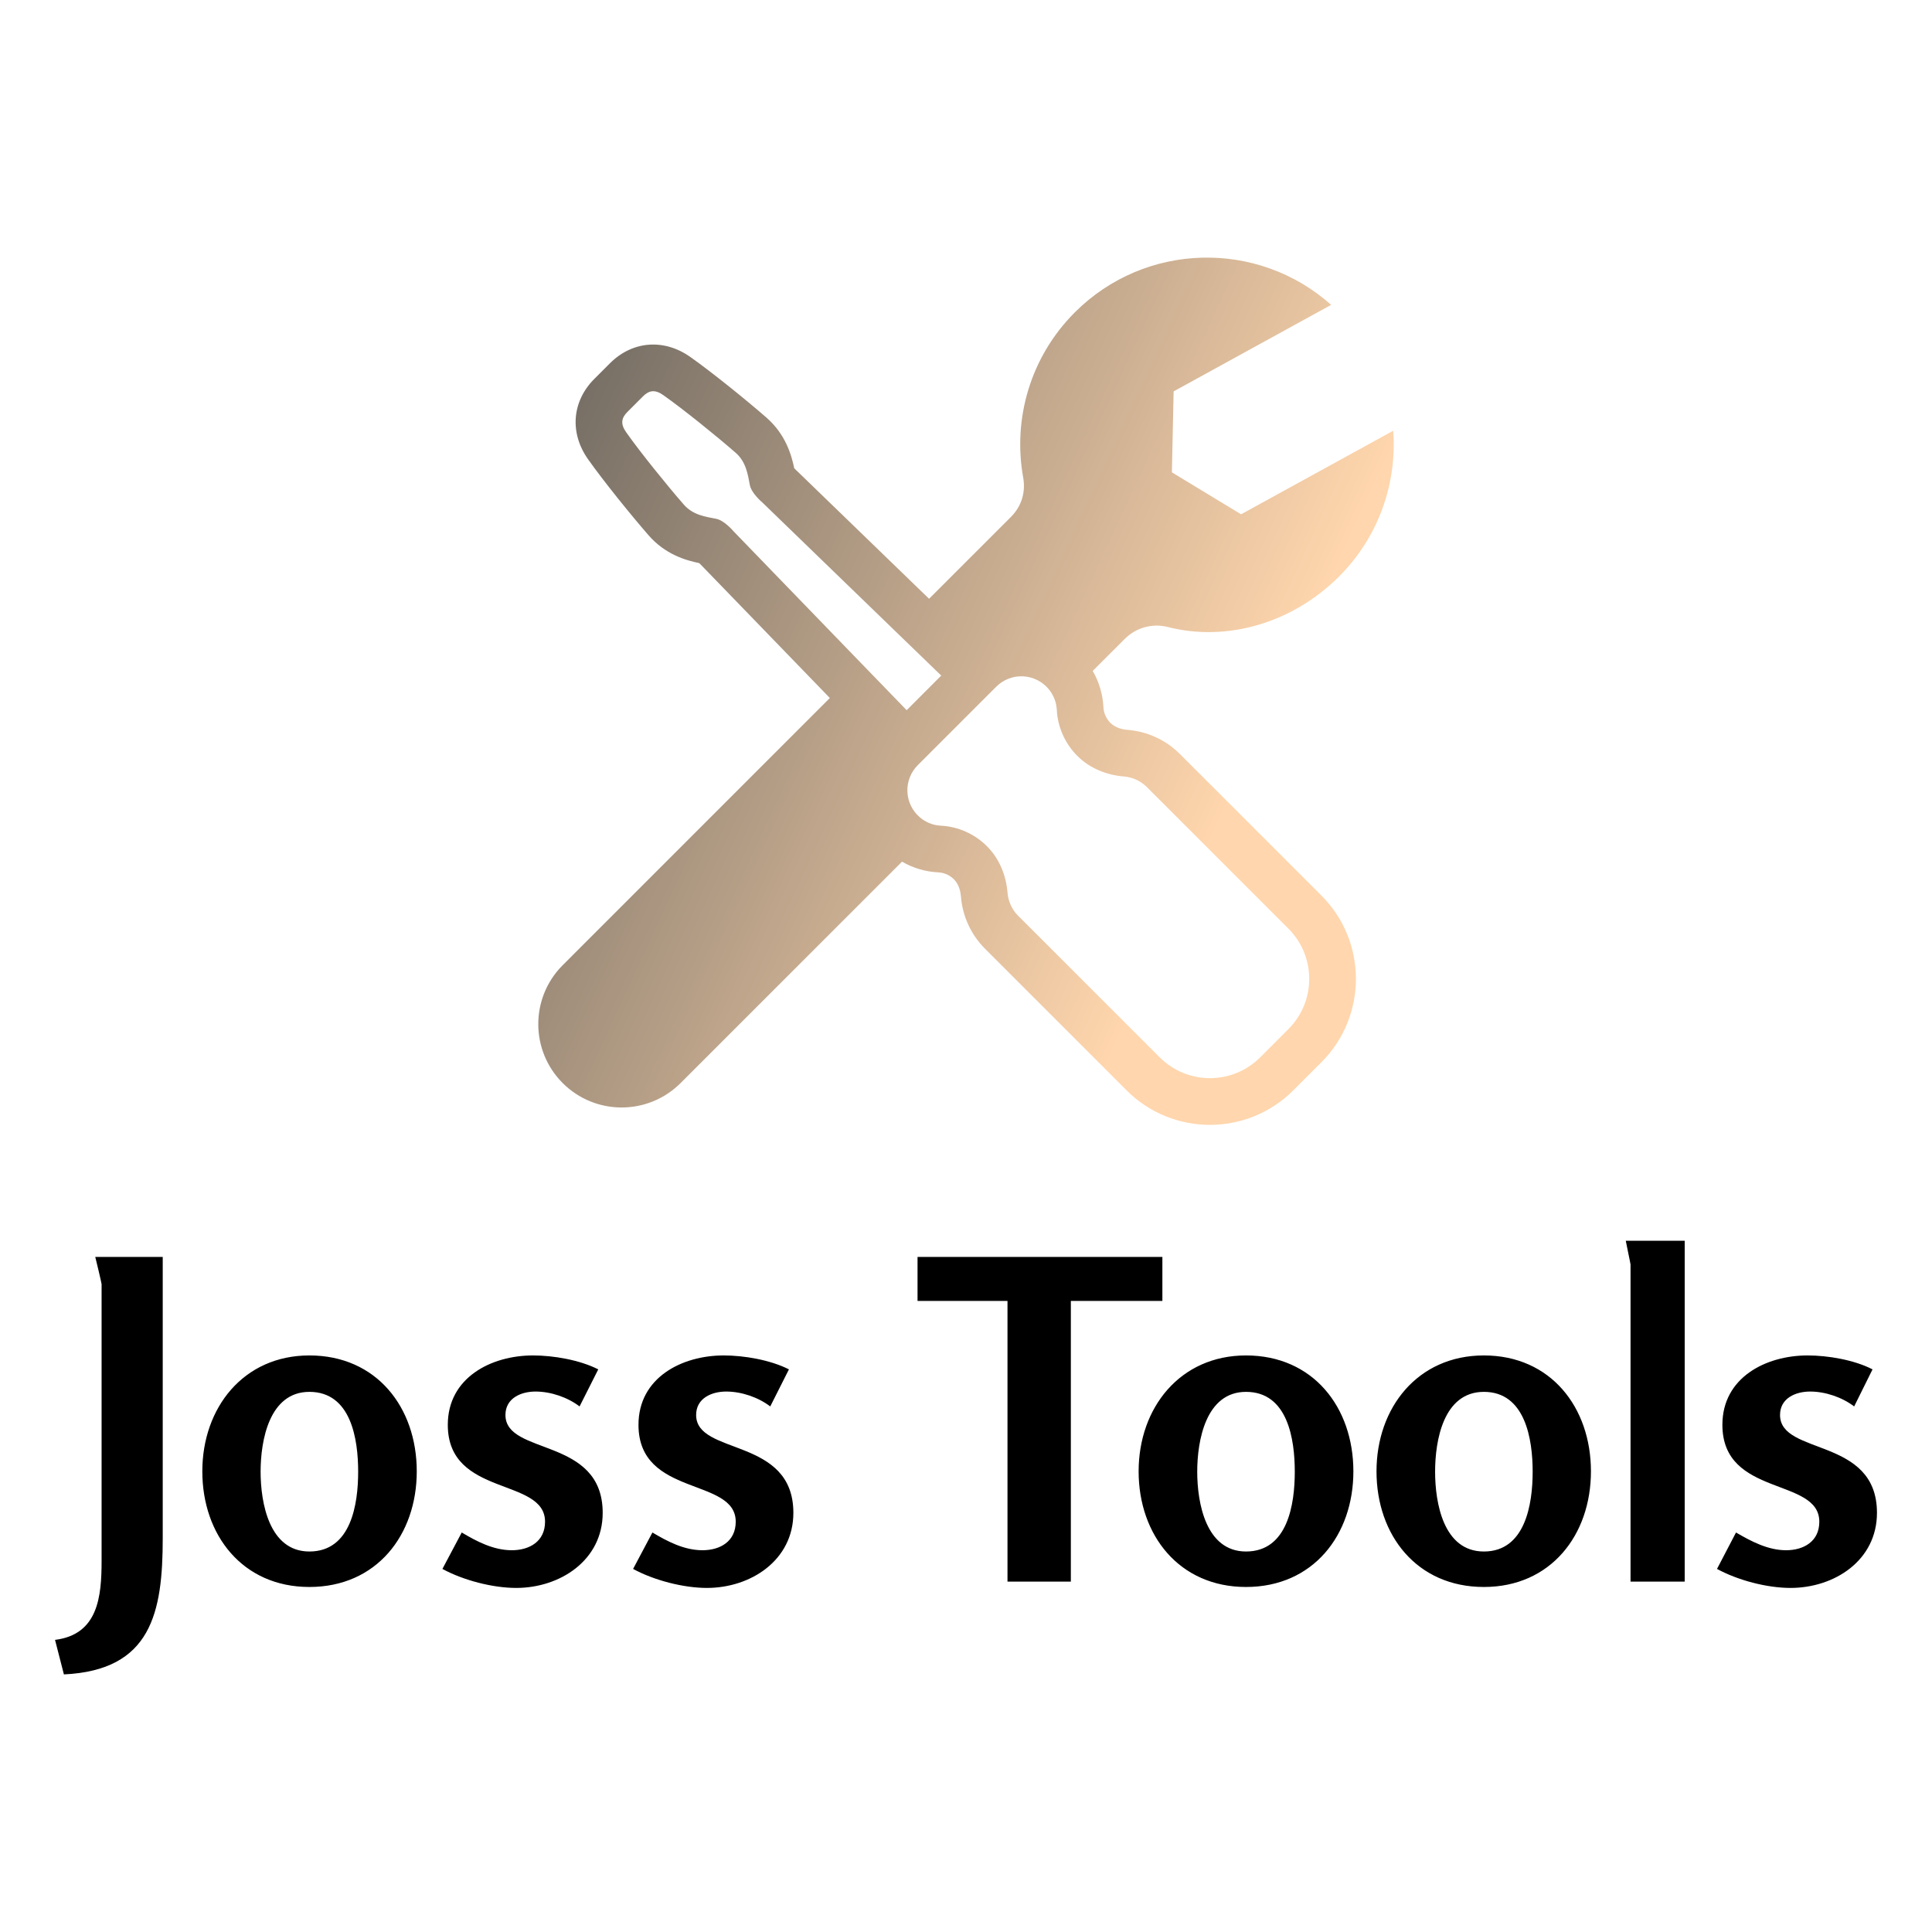
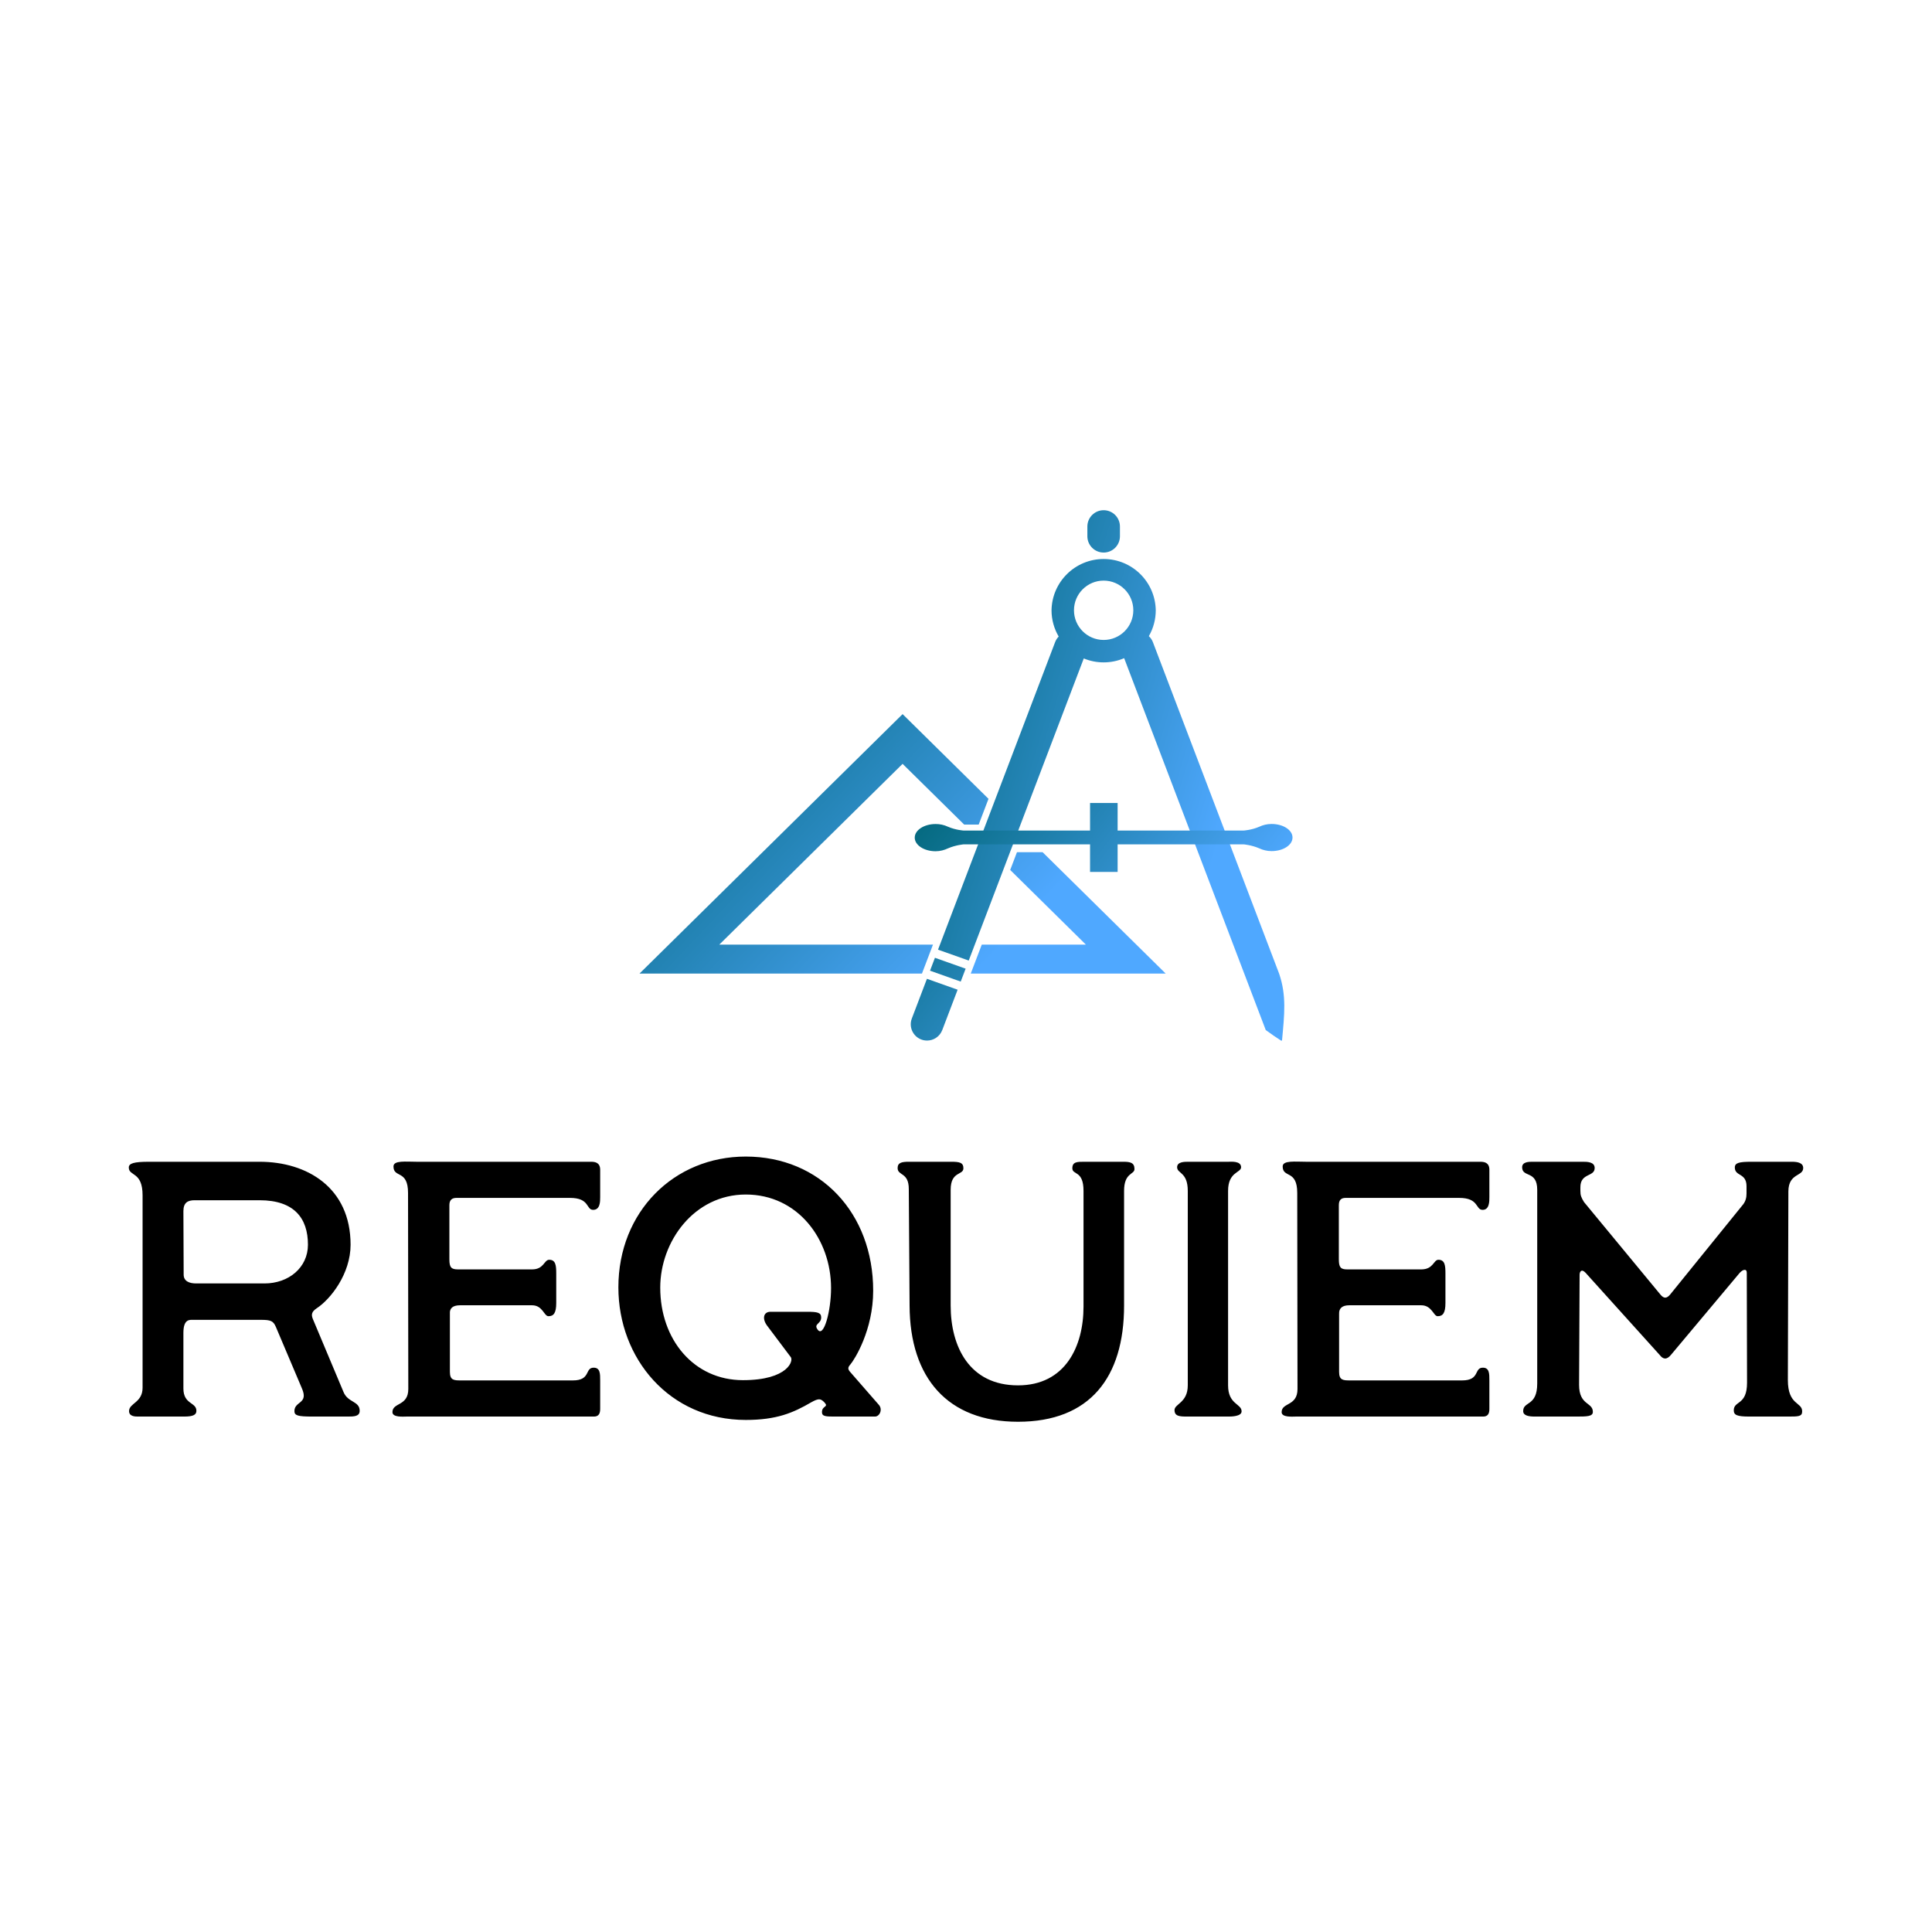
<svg xmlns="http://www.w3.org/2000/svg" data-v-fde0c5aa="" viewBox="0 0 300 300" class="iconAbove">
  <defs data-v-fde0c5aa="" />
  <rect data-v-fde0c5aa="" fill="transparent" x="0" y="0" width="300px" height="300px" class="logo-background-square" />
  <defs data-v-fde0c5aa="" />
-   <g data-v-fde0c5aa="" id="4053f36b-6503-4fe3-b167-a1e7c9d38639" fill="#000000" transform="matrix(4.918432,0,0,4.918432,11.15266,178.9442)">
-     <path d="M2.87 12.18L2.87 3.30L0.74 3.30C0.76 3.37 0.94 4.13 0.94 4.16L0.94 12.89C0.94 14.03 0.83 15.22-0.53 15.39L-0.25 16.48C2.51 16.35 2.87 14.53 2.87 12.18ZM10.89 10.07C10.89 8.05 9.62 6.41 7.50 6.41C5.42 6.41 4.12 8.06 4.12 10.07C4.12 12.08 5.39 13.72 7.50 13.72C9.62 13.72 10.89 12.08 10.89 10.07ZM9.04 10.08C9.04 11.10 8.82 12.60 7.50 12.60C6.23 12.60 5.96 11.06 5.96 10.08C5.96 9.10 6.23 7.56 7.50 7.56C8.82 7.56 9.04 9.06 9.04 10.08ZM16.76 11.38C16.76 8.97 13.69 9.58 13.69 8.29C13.69 7.76 14.18 7.55 14.64 7.55C15.12 7.55 15.65 7.73 16.03 8.02L16.62 6.85C16.03 6.55 15.20 6.41 14.56 6.41C13.24 6.41 11.87 7.11 11.87 8.60C11.87 10.89 14.94 10.25 14.94 11.66C14.94 12.28 14.45 12.56 13.89 12.56C13.31 12.56 12.78 12.28 12.31 12.00L11.70 13.15C12.36 13.51 13.29 13.75 14.03 13.75C15.41 13.75 16.76 12.88 16.76 11.38ZM22.78 11.38C22.78 8.97 19.71 9.58 19.71 8.29C19.71 7.76 20.20 7.55 20.66 7.55C21.14 7.55 21.67 7.73 22.05 8.02L22.64 6.85C22.05 6.55 21.22 6.41 20.58 6.41C19.26 6.41 17.89 7.11 17.89 8.60C17.89 10.89 20.96 10.25 20.96 11.66C20.96 12.28 20.47 12.56 19.91 12.56C19.33 12.56 18.80 12.28 18.33 12.00L17.72 13.15C18.38 13.51 19.31 13.75 20.05 13.75C21.43 13.75 22.78 12.88 22.78 11.38ZM31.54 4.69L34.43 4.69L34.43 3.30L26.70 3.30L26.70 4.69L29.54 4.69L29.54 13.55L31.54 13.55ZM40.46 10.07C40.46 8.05 39.19 6.41 37.07 6.41C34.99 6.41 33.68 8.06 33.68 10.07C33.68 12.08 34.96 13.72 37.07 13.72C39.19 13.72 40.46 12.08 40.46 10.07ZM38.61 10.08C38.61 11.10 38.39 12.60 37.07 12.60C35.80 12.60 35.53 11.06 35.53 10.08C35.53 9.10 35.80 7.56 37.07 7.56C38.39 7.56 38.61 9.06 38.61 10.08ZM47.96 10.07C47.96 8.05 46.69 6.41 44.58 6.41C42.49 6.41 41.19 8.06 41.19 10.07C41.19 12.08 42.46 13.72 44.58 13.72C46.69 13.72 47.96 12.08 47.96 10.07ZM46.12 10.08C46.12 11.10 45.89 12.60 44.58 12.60C43.30 12.60 43.04 11.06 43.04 10.08C43.04 9.10 43.30 7.56 44.58 7.56C45.89 7.56 46.12 9.06 46.12 10.08ZM49.21 13.55L50.92 13.55L50.92 2.79L49.06 2.79C49.07 2.86 49.21 3.51 49.21 3.54ZM56.99 11.38C56.99 8.97 53.93 9.58 53.93 8.29C53.93 7.76 54.42 7.55 54.88 7.55C55.36 7.55 55.89 7.73 56.27 8.02L56.85 6.85C56.27 6.55 55.44 6.41 54.80 6.41C53.48 6.41 52.11 7.11 52.11 8.60C52.11 10.89 55.17 10.25 55.17 11.66C55.17 12.28 54.68 12.56 54.12 12.56C53.55 12.56 53.02 12.28 52.54 12.00L51.94 13.15C52.60 13.51 53.52 13.75 54.26 13.75C55.65 13.75 56.99 12.88 56.99 11.38Z" />
+   <g data-v-fde0c5aa="" id="b5da344c-7739-472f-a453-2ef2d542e089" fill="#000000" transform="matrix(4.037267,0,0,4.037267,17.17391,163.441)">
+     <path d="M1.06 14L2.83 14C3.18 14 3.30 13.93 3.30 13.78C3.30 13.44 2.80 13.54 2.80 12.92L2.80 10.78C2.80 10.25 3.04 10.28 3.16 10.28L5.78 10.28C6.16 10.28 6.26 10.32 6.36 10.56L7.36 12.92C7.62 13.52 7.07 13.40 7.07 13.79C7.07 13.96 7.20 14 7.76 14L9.11 14C9.35 14 9.58 14 9.58 13.78C9.58 13.40 9.13 13.47 8.96 13.06L7.78 10.25C7.71 10.08 7.73 9.97 7.92 9.84C8.46 9.49 9.23 8.51 9.23 7.39C9.23 5.19 7.55 4.20 5.73 4.20L1.48 4.20C0.90 4.20 0.70 4.26 0.70 4.42C0.70 4.77 1.23 4.56 1.23 5.49L1.23 12.89C1.23 13.47 0.71 13.48 0.71 13.79C0.71 14 0.95 14 1.06 14ZM3.29 8.88C3.02 8.88 2.81 8.79 2.81 8.54L2.80 6.10C2.80 5.77 2.97 5.68 3.23 5.68L5.73 5.68C7.07 5.68 7.59 6.38 7.59 7.39C7.59 8.27 6.85 8.88 5.92 8.88ZM11.38 14L18.59 14C18.76 14 18.83 13.90 18.83 13.71L18.83 12.61C18.83 12.35 18.83 12.12 18.58 12.12C18.23 12.12 18.48 12.61 17.78 12.61L13.47 12.61C13.20 12.61 13.05 12.60 13.05 12.28L13.05 10.05C13.03 9.83 13.17 9.72 13.44 9.72L16.21 9.72C16.62 9.72 16.67 10.14 16.84 10.14C17.04 10.14 17.14 10.02 17.14 9.63L17.14 8.50C17.14 8.19 17.12 7.97 16.87 7.97C16.67 7.97 16.67 8.34 16.21 8.34L13.36 8.34C13.10 8.34 13.03 8.26 13.03 7.95L13.03 5.87C13.03 5.67 13.13 5.59 13.30 5.59L17.67 5.59C18.44 5.59 18.28 6.05 18.56 6.05C18.83 6.05 18.83 5.73 18.83 5.56L18.83 4.51C18.83 4.24 18.65 4.20 18.48 4.20L11.77 4.20C11.35 4.20 10.88 4.14 10.88 4.38C10.88 4.84 11.44 4.49 11.44 5.40L11.45 12.94C11.45 13.61 10.84 13.45 10.84 13.83C10.84 14.04 11.26 14 11.38 14ZM24.43 14.13C25.61 14.13 26.25 13.86 26.95 13.45C27.24 13.29 27.31 13.31 27.45 13.45C27.64 13.65 27.36 13.57 27.36 13.83C27.36 14 27.52 14 27.87 14L29.40 14C29.58 14 29.71 13.72 29.54 13.54L28.45 12.29C28.34 12.17 28.36 12.10 28.45 12.00C28.62 11.80 29.33 10.67 29.33 9.16C29.33 6.17 27.29 4.00 24.43 4.00C21.66 4.00 19.53 6.13 19.53 9.03C19.53 11.77 21.50 14.13 24.43 14.13ZM24.32 12.60C22.44 12.60 21.14 11.05 21.14 9.04C21.14 7.27 22.44 5.46 24.43 5.46C26.43 5.46 27.71 7.18 27.71 9.06C27.71 9.93 27.43 11.00 27.19 10.65C27.03 10.43 27.33 10.44 27.33 10.19C27.33 10.00 27.19 9.97 26.78 9.97L25.38 9.97C25.12 9.97 25.05 10.22 25.24 10.49L26.15 11.70C26.29 11.83 26.07 12.60 24.32 12.60ZM34.90 14.20C37.66 14.20 38.98 12.50 38.98 9.73L38.98 5.32C38.98 4.61 39.38 4.70 39.38 4.48C39.38 4.23 39.21 4.20 38.95 4.20L37.44 4.20C37.18 4.20 36.99 4.20 36.99 4.45C36.99 4.72 37.42 4.52 37.42 5.32L37.42 9.77C37.42 11.30 36.72 12.80 34.90 12.80C33.03 12.80 32.31 11.31 32.31 9.73L32.31 5.28C32.31 4.55 32.80 4.73 32.80 4.45C32.80 4.23 32.65 4.20 32.33 4.20L30.70 4.20C30.44 4.20 30.27 4.23 30.27 4.44C30.27 4.75 30.70 4.59 30.70 5.25L30.73 9.73C30.74 12.52 32.20 14.20 34.90 14.20ZM41.41 14L42.99 14C43.09 14 43.50 14 43.50 13.80C43.50 13.50 42.98 13.54 42.98 12.80L42.98 5.32C42.98 4.58 43.48 4.63 43.48 4.41C43.48 4.16 43.09 4.20 42.99 4.20L41.45 4.20C41.30 4.20 41.02 4.20 41.02 4.41C41.02 4.66 41.43 4.59 41.43 5.32L41.43 12.80C41.43 13.47 40.92 13.51 40.92 13.75C40.92 13.99 41.12 14 41.41 14ZM45.58 14L52.79 14C52.96 14 53.03 13.90 53.03 13.71L53.03 12.61C53.03 12.35 53.03 12.12 52.78 12.12C52.43 12.12 52.68 12.61 51.98 12.61L47.67 12.61C47.40 12.61 47.25 12.60 47.25 12.28L47.25 10.05C47.24 9.83 47.38 9.72 47.64 9.72L50.41 9.72C50.82 9.72 50.88 10.14 51.04 10.14C51.24 10.14 51.34 10.02 51.34 9.63L51.34 8.50C51.34 8.19 51.32 7.97 51.07 7.97C50.88 7.97 50.88 8.34 50.41 8.34L47.56 8.34C47.31 8.34 47.24 8.26 47.24 7.95L47.24 5.87C47.24 5.67 47.33 5.59 47.50 5.59L51.87 5.59C52.64 5.59 52.49 6.05 52.77 6.05C53.03 6.05 53.03 5.73 53.03 5.56L53.03 4.51C53.03 4.24 52.85 4.20 52.68 4.20L45.98 4.20C45.56 4.20 45.08 4.14 45.08 4.38C45.08 4.84 45.64 4.49 45.64 5.40L45.65 12.94C45.65 13.61 45.04 13.45 45.04 13.83C45.04 14.04 45.46 14 45.58 14ZM54.78 14L56.34 14C56.78 14 57.01 14 57.01 13.82C57.01 13.44 56.48 13.58 56.48 12.78L56.50 8.55C56.50 8.43 56.57 8.30 56.73 8.47L59.58 11.63C59.71 11.80 59.85 11.83 60.02 11.62L62.66 8.47C62.78 8.34 62.93 8.30 62.93 8.47L62.94 12.70C62.94 13.58 62.43 13.38 62.43 13.76C62.43 13.94 62.55 14 63.03 14L64.51 14C64.92 14 65.06 14 65.06 13.80C65.06 13.43 64.51 13.58 64.51 12.59L64.53 5.33C64.54 4.63 65.10 4.77 65.10 4.44C65.10 4.24 64.88 4.20 64.67 4.20L63.11 4.20C62.64 4.20 62.47 4.24 62.47 4.42C62.47 4.77 62.92 4.62 62.92 5.14L62.92 5.42C62.92 5.57 62.89 5.71 62.79 5.84L59.98 9.31C59.86 9.45 59.75 9.48 59.61 9.31L56.67 5.75C56.56 5.57 56.53 5.49 56.53 5.32L56.53 5.18C56.53 4.62 57.08 4.79 57.08 4.44C57.08 4.20 56.78 4.20 56.63 4.20L54.68 4.20C54.56 4.20 54.29 4.20 54.29 4.41C54.29 4.82 54.87 4.52 54.87 5.28L54.87 12.73C54.87 13.62 54.33 13.40 54.33 13.79C54.33 13.97 54.56 14 54.78 14Z" />
  </g>
  <defs data-v-fde0c5aa="">
-     <linearGradient data-v-fde0c5aa="" gradientTransform="rotate(25)" id="b7020d48-5c3a-4d9b-b480-1ee4f5c7c5a1" x1="0%" y1="0%" x2="100%" y2="0%">
-       <stop data-v-fde0c5aa="" offset="0%" stop-color="#67635D" stop-opacity="1" />
-       <stop data-v-fde0c5aa="" offset="100%" stop-color="#FFD6AD" stop-opacity="1" />
+     <linearGradient data-v-fde0c5aa="" gradientTransform="rotate(25)" id="2a87e872-f05e-4c48-b98d-eb9d7375bc09" x1="0%" y1="0%" x2="100%" y2="0%">
+       <stop data-v-fde0c5aa="" offset="0%" stop-color="#006678" stop-opacity="1" />
+       <stop data-v-fde0c5aa="" offset="100%" stop-color="#4FA8FF" stop-opacity="1" />
    </linearGradient>
  </defs>
-   <g data-v-fde0c5aa="" id="431fcb58-0616-4c82-88e1-45fdd15f15bd" stroke="none" fill="url(#b7020d48-5c3a-4d9b-b480-1ee4f5c7c5a1)" transform="matrix(1.496273,0,0,1.496273,75.15121,32.51814)">
-     <path d="M72.188 56.484a8.62 8.62 0 0 0-5.4-2.472c-.428-.033-1.23-.175-1.781-.73a2.46 2.46 0 0 1-.721-1.627 8.35 8.35 0 0 0-1.112-3.761l3.337-3.333a4.67 4.67 0 0 1 4.452-1.225c6.151 1.575 12.952-.416 17.777-5.243 4.144-4.146 6.016-9.702 5.619-15.124L78.573 31.64l-7.182-4.355.179-8.4 16.349-8.98c-7.614-6.787-19.291-6.531-26.596.773-4.664 4.665-6.451 11.117-5.364 17.152.253 1.423-.099 2.911-1.283 4.094l-8.485 8.482-13.906-13.458-.088-.088c-.292-1.408-.904-3.532-2.895-5.267-2.114-1.842-5.642-4.695-7.887-6.28-2.736-1.934-6.016-1.674-8.347.659l-1.61 1.61c-2.333 2.333-2.59 5.608-.659 8.344 1.587 2.244 4.439 5.775 6.281 7.89 1.725 1.982 3.843 2.597 5.251 2.888l.016.019.087.073 13.459 13.908-27.77 27.774a8.651 8.651 0 0 0 12.234 12.234l23.027-23.023a8.3 8.3 0 0 0 3.755 1.109c.619.03 1.198.286 1.63.722.555.553.698 1.354.73 1.783a8.62 8.62 0 0 0 2.473 5.397l14.727 14.728c4.763 4.765 12.515 4.765 17.282 0l2.934-2.935c4.762-4.764 4.762-12.516 0-17.28zm-46.269-23.06s-.958-1.151-1.827-1.319c-1.036-.202-2.388-.364-3.355-1.473-1.758-2.02-4.489-5.395-5.977-7.501-.626-.885-.49-1.499.128-2.118l1.609-1.609c.619-.62 1.234-.755 2.118-.128 2.105 1.487 5.484 4.217 7.501 5.975 1.112.967 1.273 2.321 1.476 3.356.166.867 1.317 1.825 1.317 1.825l13.85 13.405 4.695 4.541-3.588 3.591-4.546-4.693zm57.567 51.639-2.934 2.935a7.37 7.37 0 0 1-10.421 0L55.404 73.269c-.647-.643-1-1.516-1.071-2.357-.14-1.734-.805-3.497-2.135-4.824a7.3 7.3 0 0 0-4.822-2.136 2 2 0 0 1-.237-.023 3 3 0 0 1-.265-.044l-.037-.007a4 4 0 0 1-.242-.059l-.06-.018a4 4 0 0 1-.214-.074q-.04-.014-.083-.032c-.062-.027-.131-.054-.193-.084l-.099-.052a2 2 0 0 1-.171-.091c-.039-.024-.084-.05-.124-.077-.043-.03-.094-.057-.138-.089a4 4 0 0 1-.15-.117l-.103-.078a3.685 3.685 0 0 1-.242-5.432l8.146-8.146a3.684 3.684 0 0 1 5.432.244q.039.049.079.099c.039.051.08.101.114.154q.046.066.092.138.038.06.074.126c.037.053.064.11.092.165q.03.05.051.103.048.096.085.193l.035.082c.024.071.051.143.072.216q.01.031.02.061c.019.078.044.159.059.239q.002.019.008.036.027.131.039.264.02.118.029.241a7.28 7.28 0 0 0 2.133 4.823c1.324 1.326 3.089 1.994 4.822 2.134a3.82 3.82 0 0 1 2.36 1.067l14.727 14.727c2.873 2.878 2.877 7.545-.001 10.422" />
+   <g data-v-fde0c5aa="" id="ce3bcf81-b027-4596-86b6-78391d47d933" stroke="none" fill="url(#2a87e872-f05e-4c48-b98d-eb9d7375bc09)" transform="matrix(1.070142,0,0,1.070142,96.49346,66.9015)">
+     <g clip-rule="evenodd">
+       <path d="M45.209 74.549H14.203l26.596-26.23 8.939 8.815h2.101l1.425-3.739-12.465-12.292L2.621 78.754h40.986zM57.396 61.135l-.982 2.581 10.982 10.833H52.289l-1.601 4.205h28.291L61.111 61.135z" />
+     </g>
+     <path d="M95.448 78.798 77.117 30.655a2.35 2.35 0 0 0-.586-.866 7.5 7.5 0 0 0 1.003-3.753 7.563 7.563 0 0 0-15.124 0c0 1.392.383 2.692 1.039 3.812-.22.225-.398.496-.518.808L45.942 75.28l4.454 1.583 16.693-43.839a7.5 7.5 0 0 0 2.883.572 7.5 7.5 0 0 0 2.977-.61l20.546 53.963c1.053.761 1.291.917 2.21 1.521.042.029.101-.002.15-.006.35-3.807.663-6.505-.407-9.666M69.972 30.342a4.305 4.305 0 0 1-4.304-4.306 4.305 4.305 0 1 1 4.304 4.306M69.972 17.66a2.363 2.363 0 0 1-2.362-2.363V13.88a2.363 2.363 0 0 1 4.726 0v1.417a2.364 2.364 0 0 1-2.364 2.363" />
+     <path d="M94.345 57.043c-.667 0-1.282.158-1.782.398-1.139.495-2.291.559-2.291.559H72v-4h-4v4H49.67s-1.153-.064-2.291-.559a4.15 4.15 0 0 0-1.783-.391c-1.676 0-3.035.882-3.035 1.975 0 1.095 1.359 1.977 3.035 1.977.666 0 1.281-.18 1.781-.417C48.516 60.089 49.67 60 49.67 60H68v4h4v-4h18.272s1.153.088 2.292.584c.5.236 1.113.396 1.78.396 1.677 0 3.034-.874 3.034-1.969.001-1.092-1.357-1.968-3.033-1.968M49.234 79.914l.713-1.873-4.454-1.582-.713 1.872zM44.332 79.509l-2.193 5.76a2.36 2.36 0 0 0 2.207 3.202c.952 0 1.85-.579 2.209-1.521l2.23-5.857z" />
  </g>
</svg>
